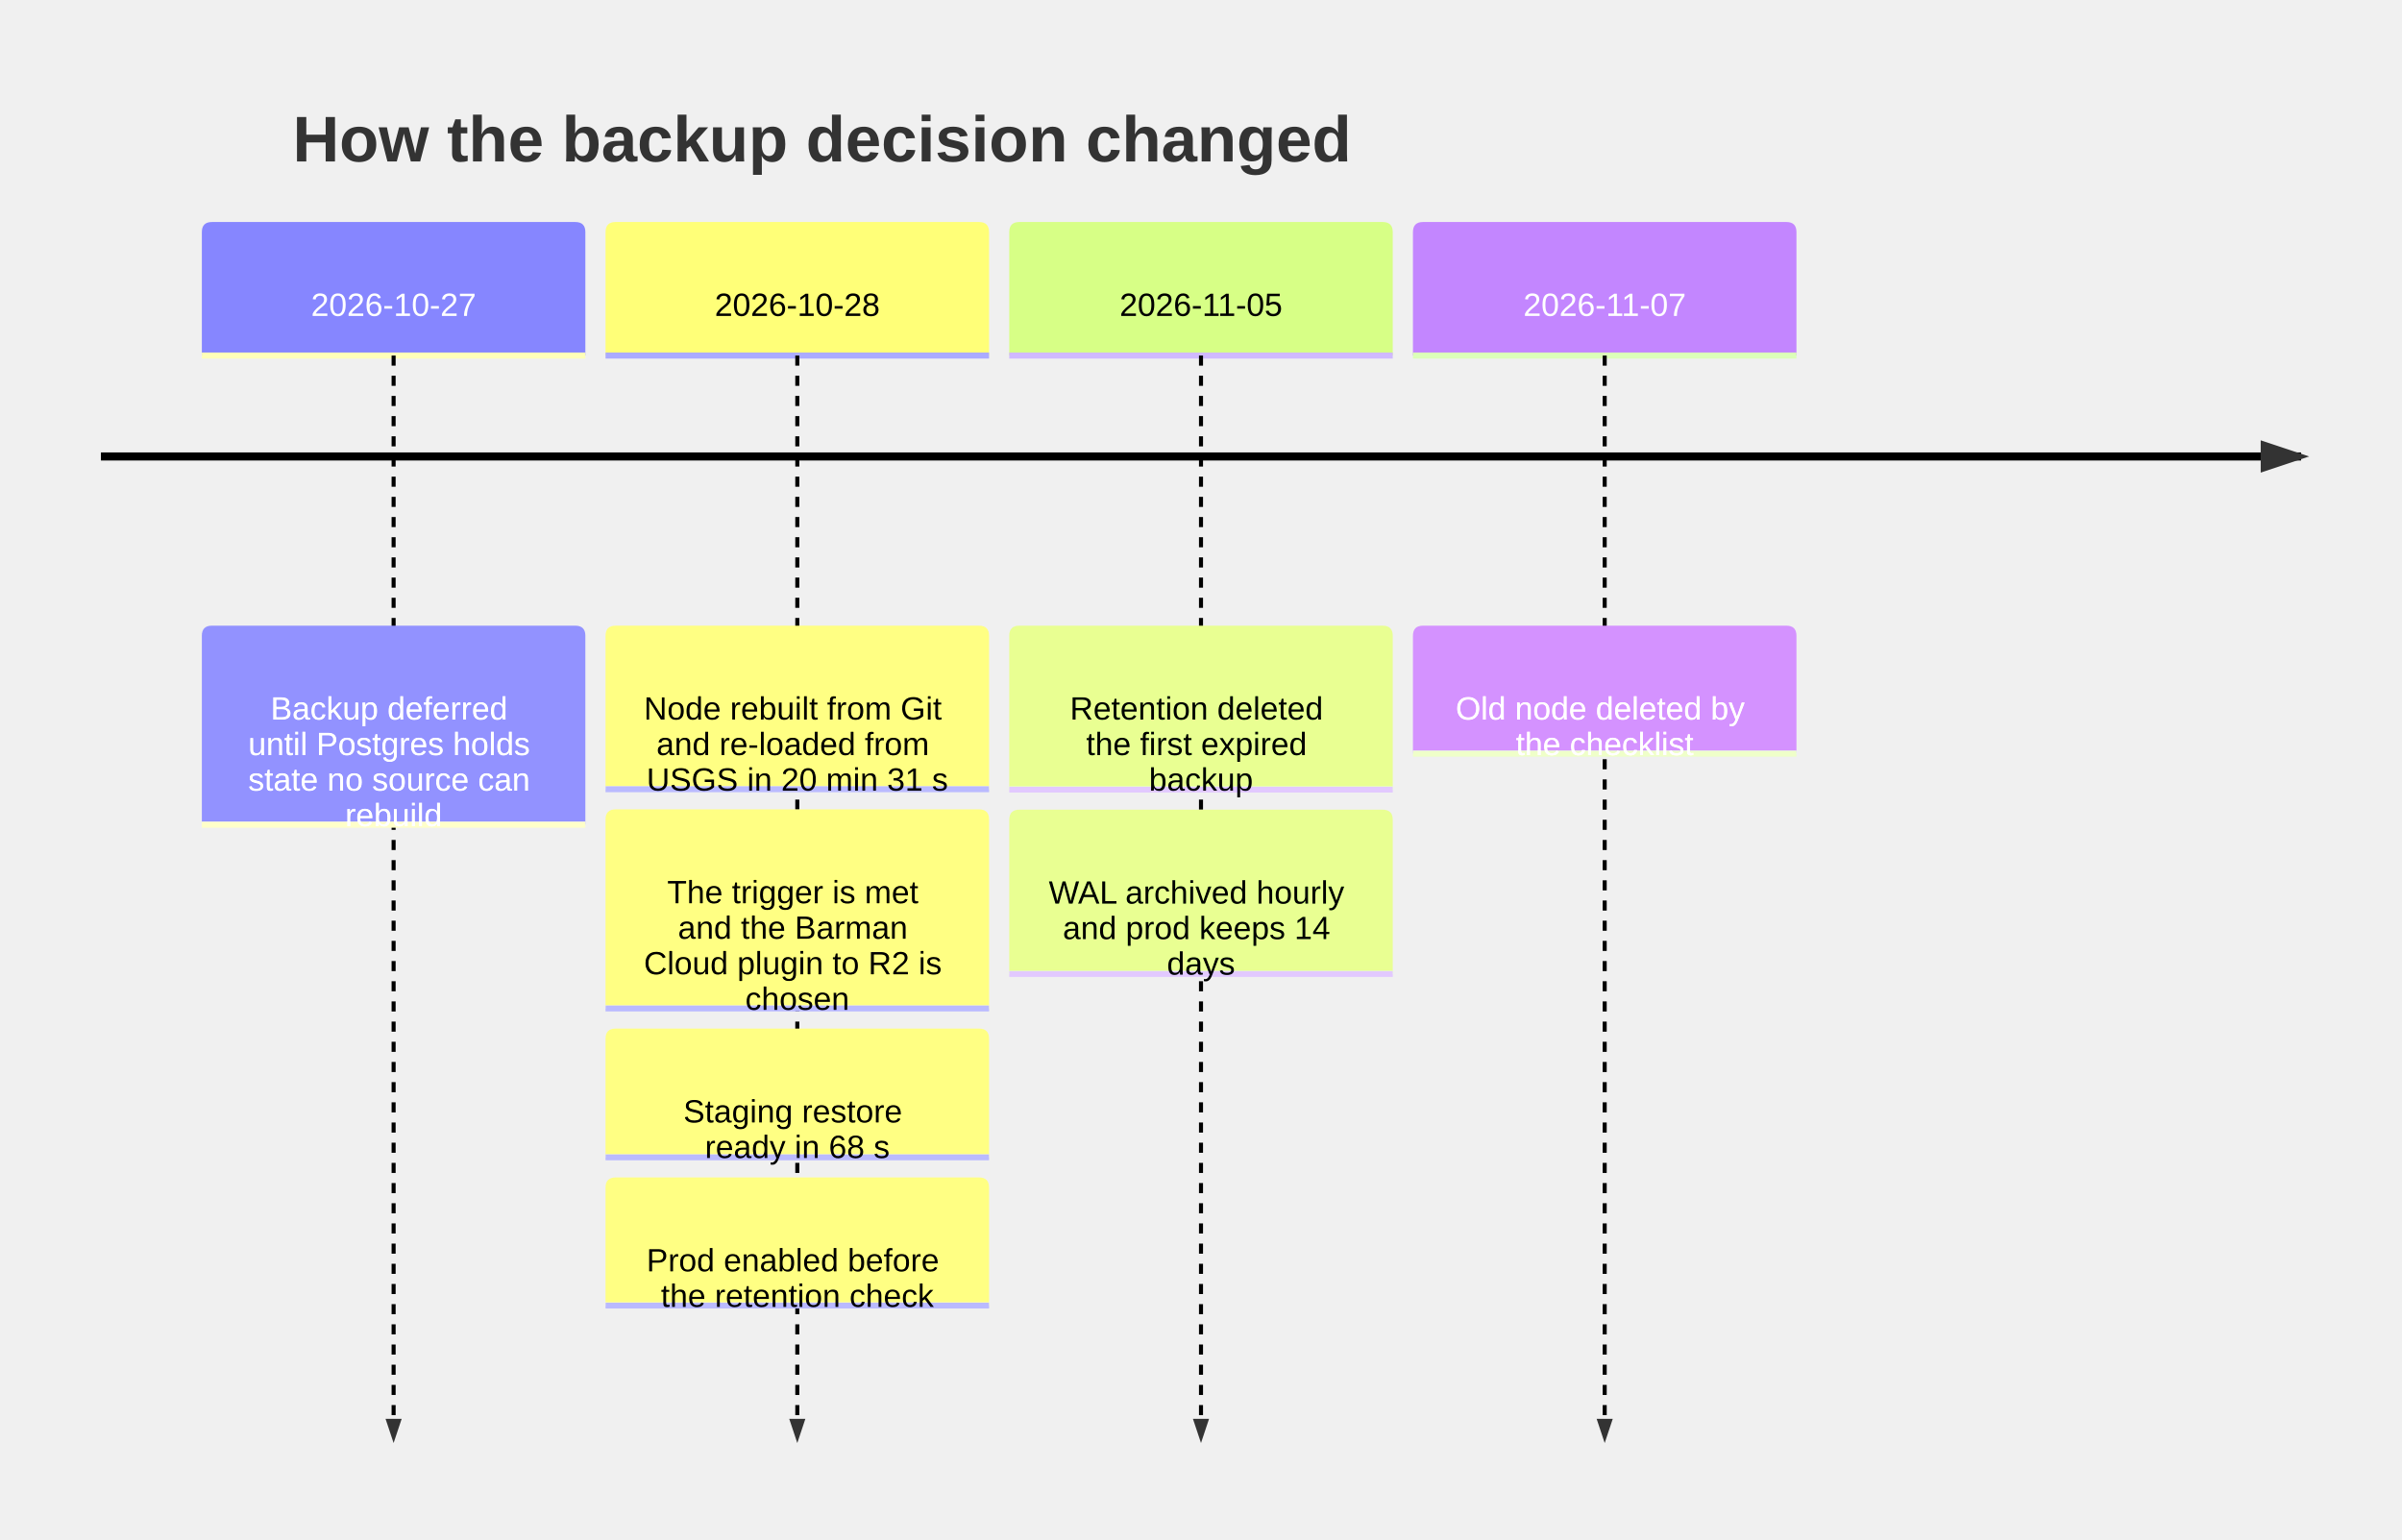
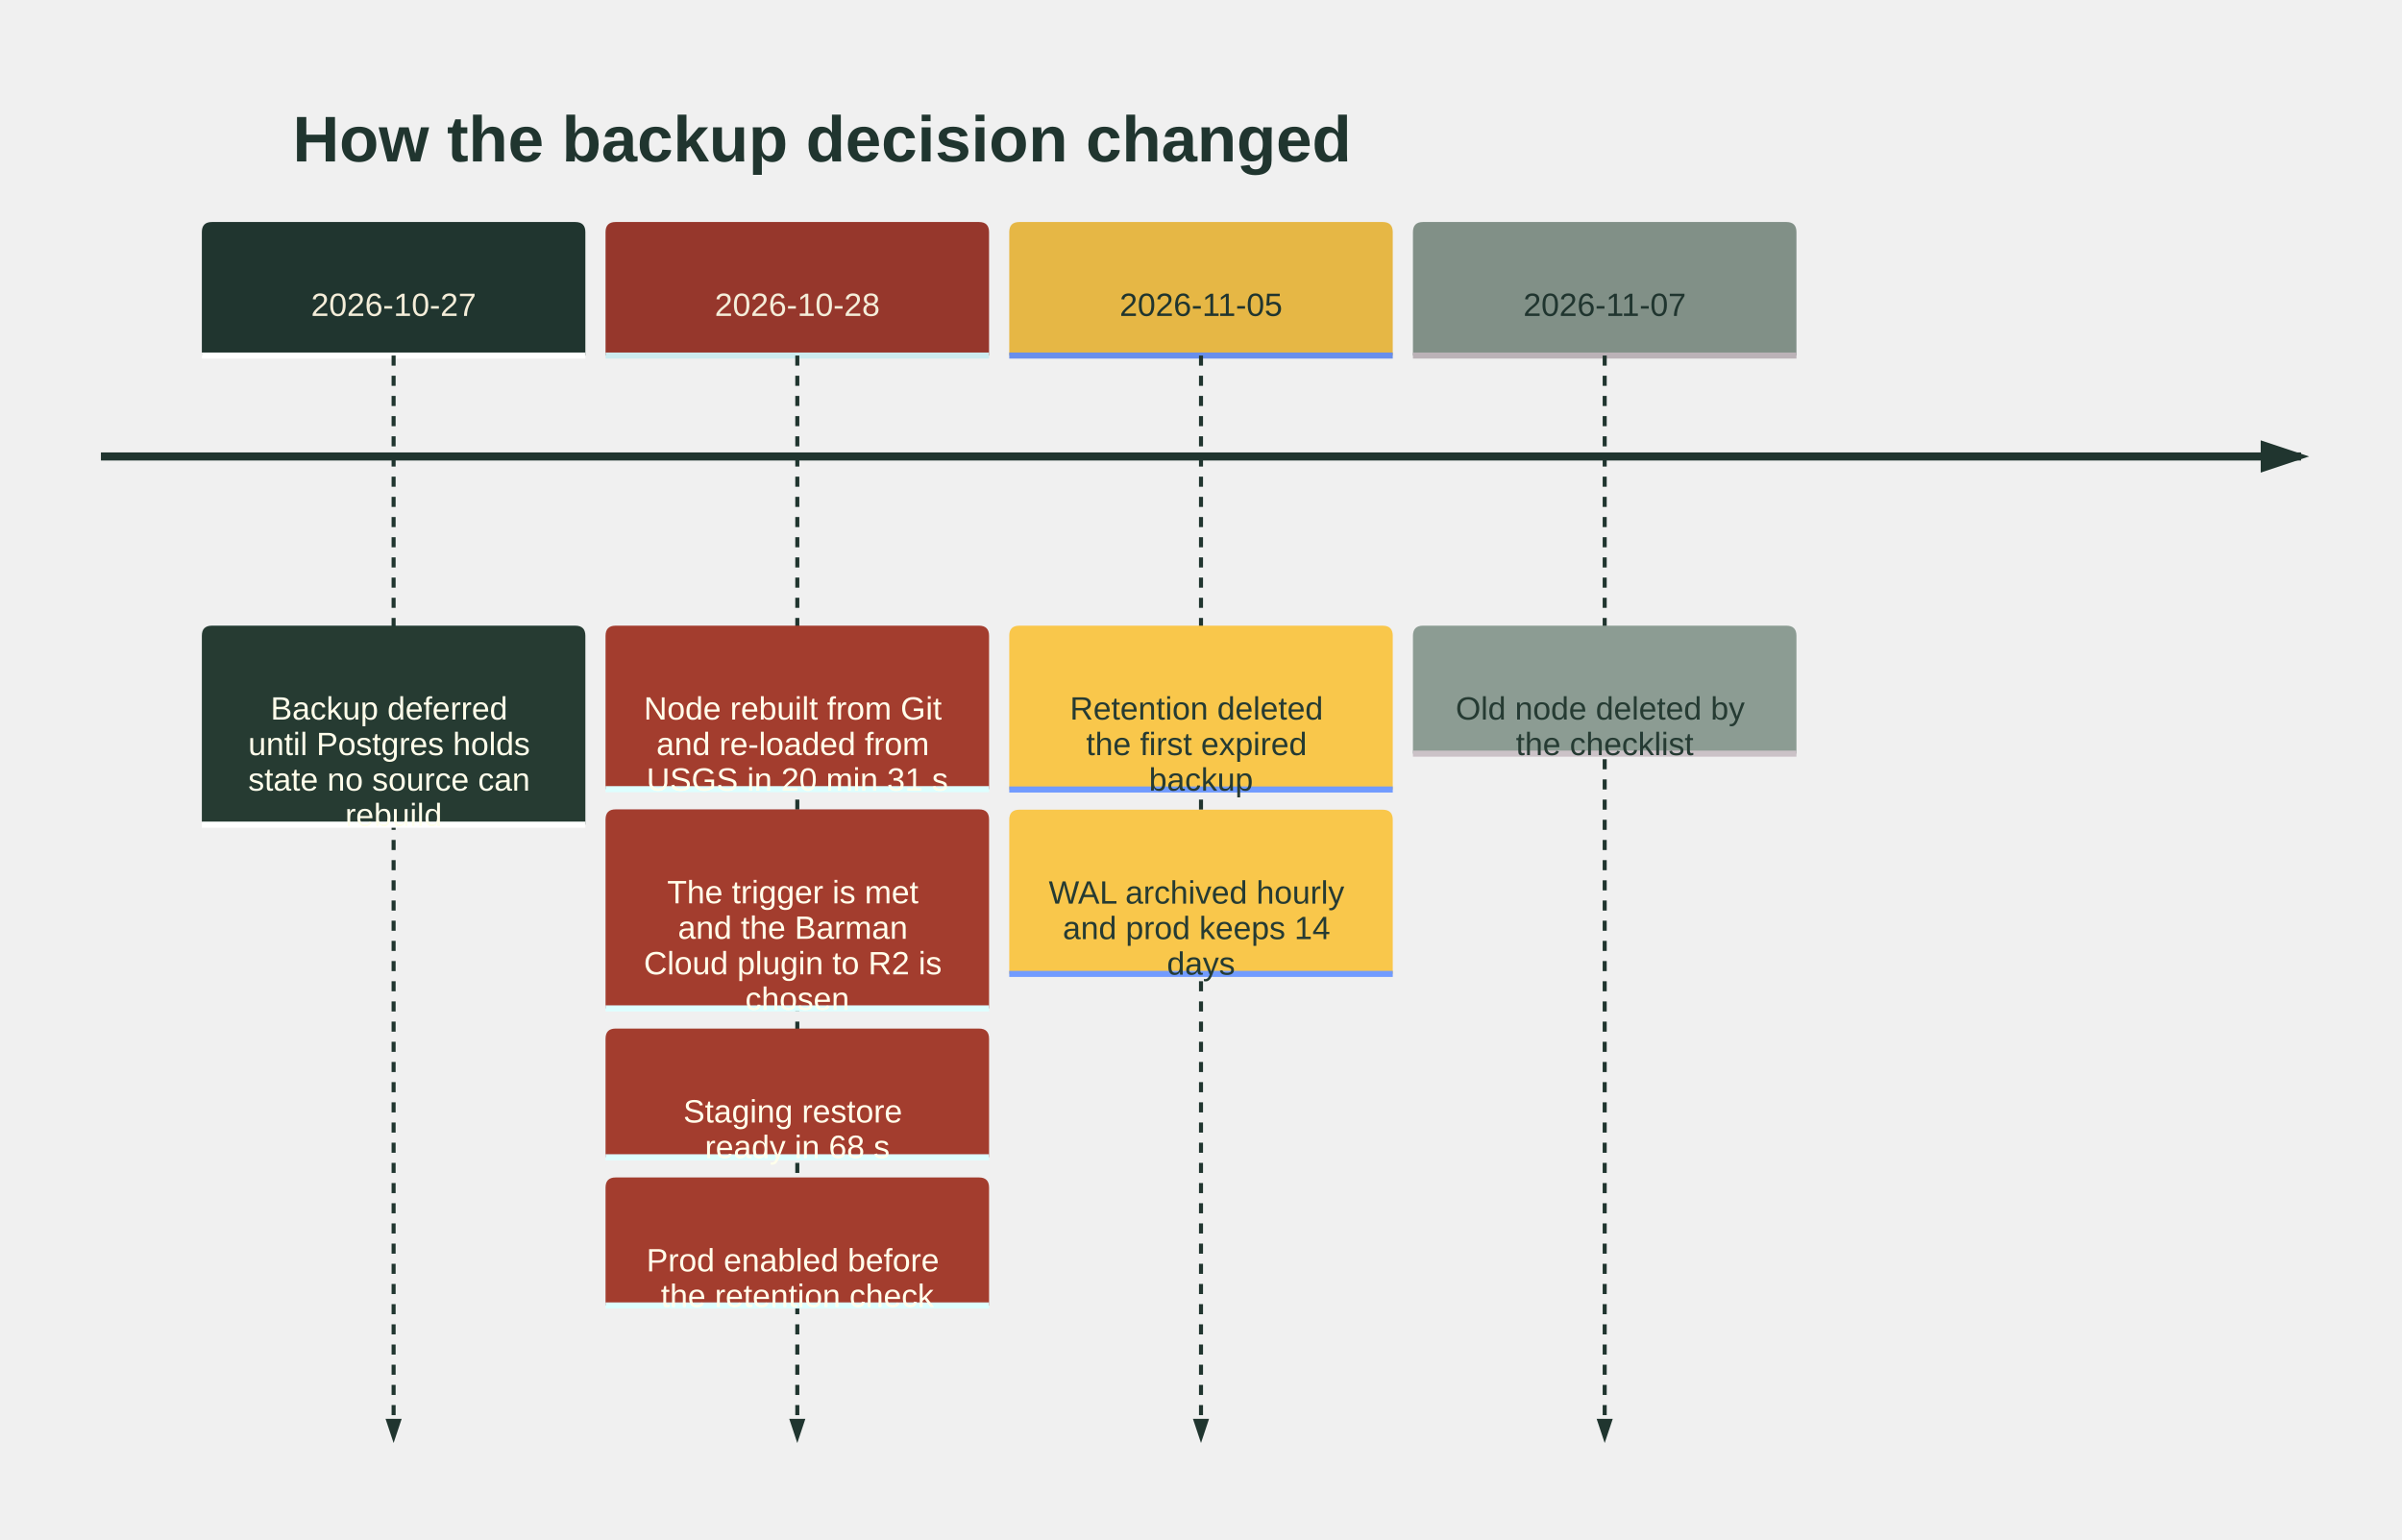
- <svg xmlns="http://www.w3.org/2000/svg" id="lagom-infrastructure-backups" width="100%" style="max-width: 1190px; background-color: white;" viewBox="100 -60 1190 762.981" role="graphics-document document" aria-roledescription="timeline">
-   <style>#lagom-infrastructure-backups{font-family:arial,sans-serif;font-size:16px;fill:#333;}@keyframes edge-animation-frame{from{stroke-dashoffset:0;}}@keyframes dash{to{stroke-dashoffset:0;}}#lagom-infrastructure-backups .edge-animation-slow{stroke-dasharray:9,5!important;stroke-dashoffset:900;animation:dash 50s linear infinite;stroke-linecap:round;}#lagom-infrastructure-backups .edge-animation-fast{stroke-dasharray:9,5!important;stroke-dashoffset:900;animation:dash 20s linear infinite;stroke-linecap:round;}#lagom-infrastructure-backups .error-icon{fill:#552222;}#lagom-infrastructure-backups .error-text{fill:#552222;stroke:#552222;}#lagom-infrastructure-backups .edge-thickness-normal{stroke-width:1px;}#lagom-infrastructure-backups .edge-thickness-thick{stroke-width:3.5px;}#lagom-infrastructure-backups .edge-pattern-solid{stroke-dasharray:0;}#lagom-infrastructure-backups .edge-thickness-invisible{stroke-width:0;fill:none;}#lagom-infrastructure-backups .edge-pattern-dashed{stroke-dasharray:3;}#lagom-infrastructure-backups .edge-pattern-dotted{stroke-dasharray:2;}#lagom-infrastructure-backups .marker{fill:#333333;stroke:#333333;}#lagom-infrastructure-backups .marker.cross{stroke:#333333;}#lagom-infrastructure-backups svg{font-family:arial,sans-serif;font-size:16px;}#lagom-infrastructure-backups p{margin:0;}#lagom-infrastructure-backups .edge{stroke-width:3;}#lagom-infrastructure-backups .section--1 rect,#lagom-infrastructure-backups .section--1 path,#lagom-infrastructure-backups .section--1 circle,#lagom-infrastructure-backups .section--1 path{fill:hsl(240, 100%, 76.275%);}#lagom-infrastructure-backups .section--1 text{fill:#ffffff;}#lagom-infrastructure-backups .node-icon--1{font-size:40px;color:#ffffff;}#lagom-infrastructure-backups .section-edge--1{stroke:hsl(240, 100%, 76.275%);}#lagom-infrastructure-backups .edge-depth--1{stroke-width:17;}#lagom-infrastructure-backups .section--1 line{stroke:hsl(60, 100%, 86.275%);stroke-width:3;}#lagom-infrastructure-backups .lineWrapper line{stroke:#ffffff;}#lagom-infrastructure-backups .disabled,#lagom-infrastructure-backups .disabled circle,#lagom-infrastructure-backups .disabled text{fill:hsl(80, 100%, 96.275%);}#lagom-infrastructure-backups .disabled text{fill:#aaaa33;}#lagom-infrastructure-backups .section-0 rect,#lagom-infrastructure-backups .section-0 path,#lagom-infrastructure-backups .section-0 circle,#lagom-infrastructure-backups .section-0 path{fill:hsl(60, 100%, 73.529%);}#lagom-infrastructure-backups .section-0 text{fill:black;}#lagom-infrastructure-backups .node-icon-0{font-size:40px;color:black;}#lagom-infrastructure-backups .section-edge-0{stroke:hsl(60, 100%, 73.529%);}#lagom-infrastructure-backups .edge-depth-0{stroke-width:14;}#lagom-infrastructure-backups .section-0 line{stroke:hsl(240, 100%, 83.529%);stroke-width:3;}#lagom-infrastructure-backups .lineWrapper line{stroke:black;}#lagom-infrastructure-backups .disabled,#lagom-infrastructure-backups .disabled circle,#lagom-infrastructure-backups .disabled text{fill:hsl(80, 100%, 96.275%);}#lagom-infrastructure-backups .disabled text{fill:#aaaa33;}#lagom-infrastructure-backups .section-1 rect,#lagom-infrastructure-backups .section-1 path,#lagom-infrastructure-backups .section-1 circle,#lagom-infrastructure-backups .section-1 path{fill:hsl(80, 100%, 76.275%);}#lagom-infrastructure-backups .section-1 text{fill:black;}#lagom-infrastructure-backups .node-icon-1{font-size:40px;color:black;}#lagom-infrastructure-backups .section-edge-1{stroke:hsl(80, 100%, 76.275%);}#lagom-infrastructure-backups .edge-depth-1{stroke-width:11;}#lagom-infrastructure-backups .section-1 line{stroke:hsl(260, 100%, 86.275%);stroke-width:3;}#lagom-infrastructure-backups .lineWrapper line{stroke:black;}#lagom-infrastructure-backups .disabled,#lagom-infrastructure-backups .disabled circle,#lagom-infrastructure-backups .disabled text{fill:hsl(80, 100%, 96.275%);}#lagom-infrastructure-backups .disabled text{fill:#aaaa33;}#lagom-infrastructure-backups .section-2 rect,#lagom-infrastructure-backups .section-2 path,#lagom-infrastructure-backups .section-2 circle,#lagom-infrastructure-backups .section-2 path{fill:hsl(270, 100%, 76.275%);}#lagom-infrastructure-backups .section-2 text{fill:#ffffff;}#lagom-infrastructure-backups .node-icon-2{font-size:40px;color:#ffffff;}#lagom-infrastructure-backups .section-edge-2{stroke:hsl(270, 100%, 76.275%);}#lagom-infrastructure-backups .edge-depth-2{stroke-width:8;}#lagom-infrastructure-backups .section-2 line{stroke:hsl(90, 100%, 86.275%);stroke-width:3;}#lagom-infrastructure-backups .lineWrapper line{stroke:#ffffff;}#lagom-infrastructure-backups .disabled,#lagom-infrastructure-backups .disabled circle,#lagom-infrastructure-backups .disabled text{fill:hsl(80, 100%, 96.275%);}#lagom-infrastructure-backups .disabled text{fill:#aaaa33;}#lagom-infrastructure-backups .section-3 rect,#lagom-infrastructure-backups .section-3 path,#lagom-infrastructure-backups .section-3 circle,#lagom-infrastructure-backups .section-3 path{fill:hsl(300, 100%, 76.275%);}#lagom-infrastructure-backups .section-3 text{fill:black;}#lagom-infrastructure-backups .node-icon-3{font-size:40px;color:black;}#lagom-infrastructure-backups .section-edge-3{stroke:hsl(300, 100%, 76.275%);}#lagom-infrastructure-backups .edge-depth-3{stroke-width:5;}#lagom-infrastructure-backups .section-3 line{stroke:hsl(120, 100%, 86.275%);stroke-width:3;}#lagom-infrastructure-backups .lineWrapper line{stroke:black;}#lagom-infrastructure-backups .disabled,#lagom-infrastructure-backups .disabled circle,#lagom-infrastructure-backups .disabled text{fill:hsl(80, 100%, 96.275%);}#lagom-infrastructure-backups .disabled text{fill:#aaaa33;}#lagom-infrastructure-backups .section-4 rect,#lagom-infrastructure-backups .section-4 path,#lagom-infrastructure-backups .section-4 circle,#lagom-infrastructure-backups .section-4 path{fill:hsl(330, 100%, 76.275%);}#lagom-infrastructure-backups .section-4 text{fill:black;}#lagom-infrastructure-backups .node-icon-4{font-size:40px;color:black;}#lagom-infrastructure-backups .section-edge-4{stroke:hsl(330, 100%, 76.275%);}#lagom-infrastructure-backups .edge-depth-4{stroke-width:2;}#lagom-infrastructure-backups .section-4 line{stroke:hsl(150, 100%, 86.275%);stroke-width:3;}#lagom-infrastructure-backups .lineWrapper line{stroke:black;}#lagom-infrastructure-backups .disabled,#lagom-infrastructure-backups .disabled circle,#lagom-infrastructure-backups .disabled text{fill:hsl(80, 100%, 96.275%);}#lagom-infrastructure-backups .disabled text{fill:#aaaa33;}#lagom-infrastructure-backups .section-5 rect,#lagom-infrastructure-backups .section-5 path,#lagom-infrastructure-backups .section-5 circle,#lagom-infrastructure-backups .section-5 path{fill:hsl(0, 100%, 76.275%);}#lagom-infrastructure-backups .section-5 text{fill:black;}#lagom-infrastructure-backups .node-icon-5{font-size:40px;color:black;}#lagom-infrastructure-backups .section-edge-5{stroke:hsl(0, 100%, 76.275%);}#lagom-infrastructure-backups .edge-depth-5{stroke-width:-1;}#lagom-infrastructure-backups .section-5 line{stroke:hsl(180, 100%, 86.275%);stroke-width:3;}#lagom-infrastructure-backups .lineWrapper line{stroke:black;}#lagom-infrastructure-backups .disabled,#lagom-infrastructure-backups .disabled circle,#lagom-infrastructure-backups .disabled text{fill:hsl(80, 100%, 96.275%);}#lagom-infrastructure-backups .disabled text{fill:#aaaa33;}#lagom-infrastructure-backups .section-6 rect,#lagom-infrastructure-backups .section-6 path,#lagom-infrastructure-backups .section-6 circle,#lagom-infrastructure-backups .section-6 path{fill:hsl(30, 100%, 76.275%);}#lagom-infrastructure-backups .section-6 text{fill:black;}#lagom-infrastructure-backups .node-icon-6{font-size:40px;color:black;}#lagom-infrastructure-backups .section-edge-6{stroke:hsl(30, 100%, 76.275%);}#lagom-infrastructure-backups .edge-depth-6{stroke-width:-4;}#lagom-infrastructure-backups .section-6 line{stroke:hsl(210, 100%, 86.275%);stroke-width:3;}#lagom-infrastructure-backups .lineWrapper line{stroke:black;}#lagom-infrastructure-backups .disabled,#lagom-infrastructure-backups .disabled circle,#lagom-infrastructure-backups .disabled text{fill:hsl(80, 100%, 96.275%);}#lagom-infrastructure-backups .disabled text{fill:#aaaa33;}#lagom-infrastructure-backups .section-7 rect,#lagom-infrastructure-backups .section-7 path,#lagom-infrastructure-backups .section-7 circle,#lagom-infrastructure-backups .section-7 path{fill:hsl(90, 100%, 76.275%);}#lagom-infrastructure-backups .section-7 text{fill:black;}#lagom-infrastructure-backups .node-icon-7{font-size:40px;color:black;}#lagom-infrastructure-backups .section-edge-7{stroke:hsl(90, 100%, 76.275%);}#lagom-infrastructure-backups .edge-depth-7{stroke-width:-7;}#lagom-infrastructure-backups .section-7 line{stroke:hsl(270, 100%, 86.275%);stroke-width:3;}#lagom-infrastructure-backups .lineWrapper line{stroke:black;}#lagom-infrastructure-backups .disabled,#lagom-infrastructure-backups .disabled circle,#lagom-infrastructure-backups .disabled text{fill:hsl(80, 100%, 96.275%);}#lagom-infrastructure-backups .disabled text{fill:#aaaa33;}#lagom-infrastructure-backups .section-8 rect,#lagom-infrastructure-backups .section-8 path,#lagom-infrastructure-backups .section-8 circle,#lagom-infrastructure-backups .section-8 path{fill:hsl(150, 100%, 76.275%);}#lagom-infrastructure-backups .section-8 text{fill:black;}#lagom-infrastructure-backups .node-icon-8{font-size:40px;color:black;}#lagom-infrastructure-backups .section-edge-8{stroke:hsl(150, 100%, 76.275%);}#lagom-infrastructure-backups .edge-depth-8{stroke-width:-10;}#lagom-infrastructure-backups .section-8 line{stroke:hsl(330, 100%, 86.275%);stroke-width:3;}#lagom-infrastructure-backups .lineWrapper line{stroke:black;}#lagom-infrastructure-backups .disabled,#lagom-infrastructure-backups .disabled circle,#lagom-infrastructure-backups .disabled text{fill:hsl(80, 100%, 96.275%);}#lagom-infrastructure-backups .disabled text{fill:#aaaa33;}#lagom-infrastructure-backups .section-9 rect,#lagom-infrastructure-backups .section-9 path,#lagom-infrastructure-backups .section-9 circle,#lagom-infrastructure-backups .section-9 path{fill:hsl(180, 100%, 76.275%);}#lagom-infrastructure-backups .section-9 text{fill:black;}#lagom-infrastructure-backups .node-icon-9{font-size:40px;color:black;}#lagom-infrastructure-backups .section-edge-9{stroke:hsl(180, 100%, 76.275%);}#lagom-infrastructure-backups .edge-depth-9{stroke-width:-13;}#lagom-infrastructure-backups .section-9 line{stroke:hsl(0, 100%, 86.275%);stroke-width:3;}#lagom-infrastructure-backups .lineWrapper line{stroke:black;}#lagom-infrastructure-backups .disabled,#lagom-infrastructure-backups .disabled circle,#lagom-infrastructure-backups .disabled text{fill:hsl(80, 100%, 96.275%);}#lagom-infrastructure-backups .disabled text{fill:#aaaa33;}#lagom-infrastructure-backups .section-10 rect,#lagom-infrastructure-backups .section-10 path,#lagom-infrastructure-backups .section-10 circle,#lagom-infrastructure-backups .section-10 path{fill:hsl(210, 100%, 76.275%);}#lagom-infrastructure-backups .section-10 text{fill:black;}#lagom-infrastructure-backups .node-icon-10{font-size:40px;color:black;}#lagom-infrastructure-backups .section-edge-10{stroke:hsl(210, 100%, 76.275%);}#lagom-infrastructure-backups .edge-depth-10{stroke-width:-16;}#lagom-infrastructure-backups .section-10 line{stroke:hsl(30, 100%, 86.275%);stroke-width:3;}#lagom-infrastructure-backups .lineWrapper line{stroke:black;}#lagom-infrastructure-backups .disabled,#lagom-infrastructure-backups .disabled circle,#lagom-infrastructure-backups .disabled text{fill:hsl(80, 100%, 96.275%);}#lagom-infrastructure-backups .disabled text{fill:#aaaa33;}#lagom-infrastructure-backups .section-root rect,#lagom-infrastructure-backups .section-root path,#lagom-infrastructure-backups .section-root circle{fill:hsl(240, 100%, 46.275%);}#lagom-infrastructure-backups .section-root text{fill:#ffffff;}#lagom-infrastructure-backups .icon-container{height:100%;display:flex;justify-content:center;align-items:center;}#lagom-infrastructure-backups .edge{fill:none;}#lagom-infrastructure-backups .eventWrapper{filter:brightness(120%);}#lagom-infrastructure-backups .node .neo-node{stroke:#9370DB;}#lagom-infrastructure-backups [data-look="neo"].node rect,#lagom-infrastructure-backups [data-look="neo"].cluster rect,#lagom-infrastructure-backups [data-look="neo"].node polygon{stroke:#9370DB;filter:drop-shadow(1px 2px 2px rgba(185, 185, 185, 1));}#lagom-infrastructure-backups [data-look="neo"].swimlane.cluster rect{filter:none;}#lagom-infrastructure-backups [data-look="neo"].node path{stroke:#9370DB;stroke-width:1px;}#lagom-infrastructure-backups [data-look="neo"].node .outer-path{filter:drop-shadow(1px 2px 2px rgba(185, 185, 185, 1));}#lagom-infrastructure-backups [data-look="neo"].node .neo-line path{stroke:#9370DB;filter:none;}#lagom-infrastructure-backups [data-look="neo"].node circle{stroke:#9370DB;filter:drop-shadow(1px 2px 2px rgba(185, 185, 185, 1));}#lagom-infrastructure-backups [data-look="neo"].node circle .state-start{fill:#000000;}#lagom-infrastructure-backups [data-look="neo"].icon-shape .icon{fill:#9370DB;filter:drop-shadow(1px 2px 2px rgba(185, 185, 185, 1));}#lagom-infrastructure-backups [data-look="neo"].icon-shape .icon-neo path{stroke:#9370DB;filter:drop-shadow(1px 2px 2px rgba(185, 185, 185, 1));}#lagom-infrastructure-backups :root{--mermaid-font-family:arial,sans-serif;}@media (prefers-reduced-motion: reduce){*,*::before,*::after{animation:none!important}}</style>
+ <svg xmlns="http://www.w3.org/2000/svg" id="lagom-infrastructure-backups" width="100%" style="max-width: 1190px; background-color: transparent;" viewBox="100 -60 1190 762.981" role="graphics-document document" aria-roledescription="timeline">
+   <style>#lagom-infrastructure-backups{font-family:arial,sans-serif;font-size:16px;fill:#20352f;}@keyframes edge-animation-frame{from{stroke-dashoffset:0;}}@keyframes dash{to{stroke-dashoffset:0;}}#lagom-infrastructure-backups .edge-animation-slow{stroke-dasharray:9,5!important;stroke-dashoffset:900;animation:dash 50s linear infinite;stroke-linecap:round;}#lagom-infrastructure-backups .edge-animation-fast{stroke-dasharray:9,5!important;stroke-dashoffset:900;animation:dash 20s linear infinite;stroke-linecap:round;}#lagom-infrastructure-backups .error-icon{fill:#f2ead6;}#lagom-infrastructure-backups .error-text{fill:#0d1529;stroke:#0d1529;}#lagom-infrastructure-backups .edge-thickness-normal{stroke-width:1px;}#lagom-infrastructure-backups .edge-thickness-thick{stroke-width:3.5px;}#lagom-infrastructure-backups .edge-pattern-solid{stroke-dasharray:0;}#lagom-infrastructure-backups .edge-thickness-invisible{stroke-width:0;fill:none;}#lagom-infrastructure-backups .edge-pattern-dashed{stroke-dasharray:3;}#lagom-infrastructure-backups .edge-pattern-dotted{stroke-dasharray:2;}#lagom-infrastructure-backups .marker{fill:#96372c;stroke:#96372c;}#lagom-infrastructure-backups .marker.cross{stroke:#96372c;}#lagom-infrastructure-backups svg{font-family:arial,sans-serif;font-size:16px;}#lagom-infrastructure-backups p{margin:0;}#lagom-infrastructure-backups .edge{stroke-width:3;}#lagom-infrastructure-backups .section--1 rect,#lagom-infrastructure-backups .section--1 path,#lagom-infrastructure-backups .section--1 circle,#lagom-infrastructure-backups .section--1 path{fill:#20352f;}#lagom-infrastructure-backups .section--1 text{fill:#f4edd9;}#lagom-infrastructure-backups .node-icon--1{font-size:40px;color:#f4edd9;}#lagom-infrastructure-backups .section-edge--1{stroke:#20352f;}#lagom-infrastructure-backups .edge-depth--1{stroke-width:17;}#lagom-infrastructure-backups .section--1 line{stroke:#ffffff;stroke-width:3;}#lagom-infrastructure-backups .lineWrapper line{stroke:#f4edd9;}#lagom-infrastructure-backups .disabled,#lagom-infrastructure-backups .disabled circle,#lagom-infrastructure-backups .disabled text{fill:#f2ead6;}#lagom-infrastructure-backups .disabled text{fill:#819087;}#lagom-infrastructure-backups .section-0 rect,#lagom-infrastructure-backups .section-0 path,#lagom-infrastructure-backups .section-0 circle,#lagom-infrastructure-backups .section-0 path{fill:#96372c;}#lagom-infrastructure-backups .section-0 text{fill:#f4edd9;}#lagom-infrastructure-backups .node-icon-0{font-size:40px;color:#f4edd9;}#lagom-infrastructure-backups .section-edge-0{stroke:#96372c;}#lagom-infrastructure-backups .edge-depth-0{stroke-width:14;}#lagom-infrastructure-backups .section-0 line{stroke:rgb(203.582, 236.147, 239.918);stroke-width:3;}#lagom-infrastructure-backups .lineWrapper line{stroke:#f4edd9;}#lagom-infrastructure-backups .disabled,#lagom-infrastructure-backups .disabled circle,#lagom-infrastructure-backups .disabled text{fill:#f2ead6;}#lagom-infrastructure-backups .disabled text{fill:#819087;}#lagom-infrastructure-backups .section-1 rect,#lagom-infrastructure-backups .section-1 path,#lagom-infrastructure-backups .section-1 circle,#lagom-infrastructure-backups .section-1 path{fill:#e6b745;}#lagom-infrastructure-backups .section-1 text{fill:#20352f;}#lagom-infrastructure-backups .node-icon-1{font-size:40px;color:#20352f;}#lagom-infrastructure-backups .section-edge-1{stroke:#e6b745;}#lagom-infrastructure-backups .edge-depth-1{stroke-width:11;}#lagom-infrastructure-backups .section-1 line{stroke:rgb(103.82, 142.021, 234.68);stroke-width:3;}#lagom-infrastructure-backups .lineWrapper line{stroke:#20352f;}#lagom-infrastructure-backups .disabled,#lagom-infrastructure-backups .disabled circle,#lagom-infrastructure-backups .disabled text{fill:#f2ead6;}#lagom-infrastructure-backups .disabled text{fill:#819087;}#lagom-infrastructure-backups .section-2 rect,#lagom-infrastructure-backups .section-2 path,#lagom-infrastructure-backups .section-2 circle,#lagom-infrastructure-backups .section-2 path{fill:#819087;}#lagom-infrastructure-backups .section-2 text{fill:#20352f;}#lagom-infrastructure-backups .node-icon-2{font-size:40px;color:#20352f;}#lagom-infrastructure-backups .section-edge-2{stroke:#819087;}#lagom-infrastructure-backups .edge-depth-2{stroke-width:8;}#lagom-infrastructure-backups .section-2 line{stroke:rgb(186.854, 177.646, 183.171);stroke-width:3;}#lagom-infrastructure-backups .lineWrapper line{stroke:#20352f;}#lagom-infrastructure-backups .disabled,#lagom-infrastructure-backups .disabled circle,#lagom-infrastructure-backups .disabled text{fill:#f2ead6;}#lagom-infrastructure-backups .disabled text{fill:#819087;}#lagom-infrastructure-backups .section-3 rect,#lagom-infrastructure-backups .section-3 path,#lagom-infrastructure-backups .section-3 circle,#lagom-infrastructure-backups .section-3 path{fill:hsl(104.444, 55.102%, 65.392%);}#lagom-infrastructure-backups .section-3 text{fill:#20352f;}#lagom-infrastructure-backups .node-icon-3{font-size:40px;color:#20352f;}#lagom-infrastructure-backups .section-edge-3{stroke:hsl(104.444, 55.102%, 65.392%);}#lagom-infrastructure-backups .edge-depth-3{stroke-width:5;}#lagom-infrastructure-backups .section-3 line{stroke:rgb(111.663, 39.622, 136.878);stroke-width:3;}#lagom-infrastructure-backups .lineWrapper line{stroke:#20352f;}#lagom-infrastructure-backups .disabled,#lagom-infrastructure-backups .disabled circle,#lagom-infrastructure-backups .disabled text{fill:#f2ead6;}#lagom-infrastructure-backups .disabled text{fill:#819087;}#lagom-infrastructure-backups .section-4 rect,#lagom-infrastructure-backups .section-4 path,#lagom-infrastructure-backups .section-4 circle,#lagom-infrastructure-backups .section-4 path{fill:hsl(134.444, 55.102%, 65.392%);}#lagom-infrastructure-backups .section-4 text{fill:#20352f;}#lagom-infrastructure-backups .node-icon-4{font-size:40px;color:#20352f;}#lagom-infrastructure-backups .section-edge-4{stroke:hsl(134.444, 55.102%, 65.392%);}#lagom-infrastructure-backups .edge-depth-4{stroke-width:2;}#lagom-infrastructure-backups .section-4 line{stroke:rgb(136.878, 39.622, 113.464);stroke-width:3;}#lagom-infrastructure-backups .lineWrapper line{stroke:#20352f;}#lagom-infrastructure-backups .disabled,#lagom-infrastructure-backups .disabled circle,#lagom-infrastructure-backups .disabled text{fill:#f2ead6;}#lagom-infrastructure-backups .disabled text{fill:#819087;}#lagom-infrastructure-backups .section-5 rect,#lagom-infrastructure-backups .section-5 path,#lagom-infrastructure-backups .section-5 circle,#lagom-infrastructure-backups .section-5 path{fill:hsl(164.444, 55.102%, 65.392%);}#lagom-infrastructure-backups .section-5 text{fill:#20352f;}#lagom-infrastructure-backups .node-icon-5{font-size:40px;color:#20352f;}#lagom-infrastructure-backups .section-edge-5{stroke:hsl(164.444, 55.102%, 65.392%);}#lagom-infrastructure-backups .edge-depth-5{stroke-width:-1;}#lagom-infrastructure-backups .section-5 line{stroke:rgb(136.878, 39.622, 64.837);stroke-width:3;}#lagom-infrastructure-backups .lineWrapper line{stroke:#20352f;}#lagom-infrastructure-backups .disabled,#lagom-infrastructure-backups .disabled circle,#lagom-infrastructure-backups .disabled text{fill:#f2ead6;}#lagom-infrastructure-backups .disabled text{fill:#819087;}#lagom-infrastructure-backups .section-6 rect,#lagom-infrastructure-backups .section-6 path,#lagom-infrastructure-backups .section-6 circle,#lagom-infrastructure-backups .section-6 path{fill:hsl(194.444, 55.102%, 65.392%);}#lagom-infrastructure-backups .section-6 text{fill:#20352f;}#lagom-infrastructure-backups .node-icon-6{font-size:40px;color:#20352f;}#lagom-infrastructure-backups .section-edge-6{stroke:hsl(194.444, 55.102%, 65.392%);}#lagom-infrastructure-backups .edge-depth-6{stroke-width:-4;}#lagom-infrastructure-backups .section-6 line{stroke:rgb(136.878, 63.036, 39.622);stroke-width:3;}#lagom-infrastructure-backups .lineWrapper line{stroke:#20352f;}#lagom-infrastructure-backups .disabled,#lagom-infrastructure-backups .disabled circle,#lagom-infrastructure-backups .disabled text{fill:#f2ead6;}#lagom-infrastructure-backups .disabled text{fill:#819087;}#lagom-infrastructure-backups .section-7 rect,#lagom-infrastructure-backups .section-7 path,#lagom-infrastructure-backups .section-7 circle,#lagom-infrastructure-backups .section-7 path{fill:hsl(254.444, 55.102%, 75%);}#lagom-infrastructure-backups .section-7 text{fill:#20352f;}#lagom-infrastructure-backups .node-icon-7{font-size:40px;color:#20352f;}#lagom-infrastructure-backups .section-edge-7{stroke:hsl(254.444, 55.102%, 75%);}#lagom-infrastructure-backups .edge-depth-7{stroke-width:-7;}#lagom-infrastructure-backups .section-7 line{stroke:rgb(81.964, 98.878, 28.622);stroke-width:3;}#lagom-infrastructure-backups .lineWrapper line{stroke:#20352f;}#lagom-infrastructure-backups .disabled,#lagom-infrastructure-backups .disabled circle,#lagom-infrastructure-backups .disabled text{fill:#f2ead6;}#lagom-infrastructure-backups .disabled text{fill:#819087;}#lagom-infrastructure-backups .section-8 rect,#lagom-infrastructure-backups .section-8 path,#lagom-infrastructure-backups .section-8 circle,#lagom-infrastructure-backups .section-8 path{fill:hsl(314.444, 55.102%, 65.392%);}#lagom-infrastructure-backups .section-8 text{fill:#20352f;}#lagom-infrastructure-backups .node-icon-8{font-size:40px;color:#20352f;}#lagom-infrastructure-backups .section-edge-8{stroke:hsl(314.444, 55.102%, 65.392%);}#lagom-infrastructure-backups .edge-depth-8{stroke-width:-10;}#lagom-infrastructure-backups .section-8 line{stroke:rgb(39.622, 136.878, 63.036);stroke-width:3;}#lagom-infrastructure-backups .lineWrapper line{stroke:#20352f;}#lagom-infrastructure-backups .disabled,#lagom-infrastructure-backups .disabled circle,#lagom-infrastructure-backups .disabled text{fill:#f2ead6;}#lagom-infrastructure-backups .disabled text{fill:#819087;}#lagom-infrastructure-backups .section-9 rect,#lagom-infrastructure-backups .section-9 path,#lagom-infrastructure-backups .section-9 circle,#lagom-infrastructure-backups .section-9 path{fill:hsl(344.444, 55.102%, 65.392%);}#lagom-infrastructure-backups .section-9 text{fill:#20352f;}#lagom-infrastructure-backups .node-icon-9{font-size:40px;color:#20352f;}#lagom-infrastructure-backups .section-edge-9{stroke:hsl(344.444, 55.102%, 65.392%);}#lagom-infrastructure-backups .edge-depth-9{stroke-width:-13;}#lagom-infrastructure-backups .section-9 line{stroke:rgb(39.622, 136.878, 111.663);stroke-width:3;}#lagom-infrastructure-backups .lineWrapper line{stroke:#20352f;}#lagom-infrastructure-backups .disabled,#lagom-infrastructure-backups .disabled circle,#lagom-infrastructure-backups .disabled text{fill:#f2ead6;}#lagom-infrastructure-backups .disabled text{fill:#819087;}#lagom-infrastructure-backups .section-10 rect,#lagom-infrastructure-backups .section-10 path,#lagom-infrastructure-backups .section-10 circle,#lagom-infrastructure-backups .section-10 path{fill:hsl(14.444, 55.102%, 65.392%);}#lagom-infrastructure-backups .section-10 text{fill:#20352f;}#lagom-infrastructure-backups .node-icon-10{font-size:40px;color:#20352f;}#lagom-infrastructure-backups .section-edge-10{stroke:hsl(14.444, 55.102%, 65.392%);}#lagom-infrastructure-backups .edge-depth-10{stroke-width:-16;}#lagom-infrastructure-backups .section-10 line{stroke:rgb(39.622, 113.464, 136.878);stroke-width:3;}#lagom-infrastructure-backups .lineWrapper line{stroke:#20352f;}#lagom-infrastructure-backups .disabled,#lagom-infrastructure-backups .disabled circle,#lagom-infrastructure-backups .disabled text{fill:#f2ead6;}#lagom-infrastructure-backups .disabled text{fill:#819087;}#lagom-infrastructure-backups .section-root rect,#lagom-infrastructure-backups .section-root path,#lagom-infrastructure-backups .section-root circle{fill:hsl(44.444, 55.102%, 65.392%);}#lagom-infrastructure-backups .section-root text{fill:#20352f;}#lagom-infrastructure-backups .icon-container{height:100%;display:flex;justify-content:center;align-items:center;}#lagom-infrastructure-backups .edge{fill:none;}#lagom-infrastructure-backups .eventWrapper{filter:brightness(120%);}#lagom-infrastructure-backups .node .neo-node{stroke:#20352f;}#lagom-infrastructure-backups [data-look="neo"].node rect,#lagom-infrastructure-backups [data-look="neo"].cluster rect,#lagom-infrastructure-backups [data-look="neo"].node polygon{stroke:#20352f;filter:drop-shadow( 1px 2px 2px rgba(185,185,185,1));}#lagom-infrastructure-backups [data-look="neo"].swimlane.cluster rect{filter:none;}#lagom-infrastructure-backups [data-look="neo"].node path{stroke:#20352f;stroke-width:1px;}#lagom-infrastructure-backups [data-look="neo"].node .outer-path{filter:drop-shadow( 1px 2px 2px rgba(185,185,185,1));}#lagom-infrastructure-backups [data-look="neo"].node .neo-line path{stroke:#20352f;filter:none;}#lagom-infrastructure-backups [data-look="neo"].node circle{stroke:#20352f;filter:drop-shadow( 1px 2px 2px rgba(185,185,185,1));}#lagom-infrastructure-backups [data-look="neo"].node circle .state-start{fill:#000000;}#lagom-infrastructure-backups [data-look="neo"].icon-shape .icon{fill:#20352f;filter:drop-shadow( 1px 2px 2px rgba(185,185,185,1));}#lagom-infrastructure-backups [data-look="neo"].icon-shape .icon-neo path{stroke:#20352f;filter:drop-shadow( 1px 2px 2px rgba(185,185,185,1));}#lagom-infrastructure-backups :root{--mermaid-font-family:arial,sans-serif;}@media (prefers-reduced-motion: reduce){*,*::before,*::after{animation:none!important}}</style>
  <g />
  <g />
  <defs>
    <marker id="lagom-infrastructure-backups-arrowhead" refX="5" refY="2" markerWidth="6" markerHeight="4" orient="auto">
      <path d="M 0,0 V 4 L6,2 Z" />
    </marker>
  </defs>
  <g class="taskWrapper" transform="translate(200, 50)">
    <g class="timeline-node section--1">
      <g>
        <path id="lagom-infrastructure-backups-node-0" class="node-bkg node-undefined" d="M0 61.167 v-56.167 q0,-5,5,-5 h180 q5,0,5,5 v61.167 H0 Z" />
        <line class="node-line--1" x1="0" y1="66.167" x2="190" y2="66.167" />
      </g>
      <g transform="translate(95, 10)">
        <text dy="1em" alignment-baseline="middle" dominant-baseline="middle" text-anchor="middle">
          <tspan x="0" dy="1em">2026-10-27</tspan>
        </text>
      </g>
    </g>
  </g>
  <g class="lineWrapper">
    <line x1="295" y1="116.167" x2="295" y2="652.981" stroke-width="2" stroke="black" marker-end="url(#lagom-infrastructure-backups-arrowhead)" stroke-dasharray="5,5" />
  </g>
  <g class="eventWrapper" transform="translate(200, 250)">
    <g class="timeline-node section--1">
      <g>
        <path id="lagom-infrastructure-backups-node-1" class="node-bkg node-undefined" d="M0 93.616 v-88.616 q0,-5,5,-5 h180 q5,0,5,5 v93.616 H0 Z" />
        <line class="node-line--1" x1="0" y1="98.616" x2="190" y2="98.616" />
      </g>
      <g transform="translate(95, 10)">
        <text dy="1em" alignment-baseline="middle" dominant-baseline="middle" text-anchor="middle">
          <tspan x="0" dy="1em">Backup   deferred</tspan>
          <tspan x="0" dy="1.1em">until   Postgres   holds</tspan>
          <tspan x="0" dy="1.1em">state   no   source   can</tspan>
          <tspan x="0" dy="1.1em">rebuild</tspan>
        </text>
      </g>
    </g>
  </g>
  <g class="taskWrapper" transform="translate(400, 50)">
    <g class="timeline-node section-0">
      <g>
        <path id="lagom-infrastructure-backups-node-2" class="node-bkg node-undefined" d="M0 61.167 v-56.167 q0,-5,5,-5 h180 q5,0,5,5 v61.167 H0 Z" />
        <line class="node-line-0" x1="0" y1="66.167" x2="190" y2="66.167" />
      </g>
      <g transform="translate(95, 10)">
        <text dy="1em" alignment-baseline="middle" dominant-baseline="middle" text-anchor="middle">
          <tspan x="0" dy="1em">2026-10-28</tspan>
        </text>
      </g>
    </g>
  </g>
  <g class="lineWrapper">
    <line x1="495" y1="116.167" x2="495" y2="652.981" stroke-width="2" stroke="black" marker-end="url(#lagom-infrastructure-backups-arrowhead)" stroke-dasharray="5,5" />
  </g>
  <g class="eventWrapper" transform="translate(400, 250)">
    <g class="timeline-node section-0">
      <g>
        <path id="lagom-infrastructure-backups-node-3" class="node-bkg node-undefined" d="M0 76.016 v-71.016 q0,-5,5,-5 h180 q5,0,5,5 v76.016 H0 Z" />
        <line class="node-line-0" x1="0" y1="81.016" x2="190" y2="81.016" />
      </g>
      <g transform="translate(95, 10)">
        <text dy="1em" alignment-baseline="middle" dominant-baseline="middle" text-anchor="middle">
          <tspan x="0" dy="1em">Node   rebuilt   from   Git</tspan>
          <tspan x="0" dy="1.1em">and   re-loaded   from</tspan>
          <tspan x="0" dy="1.1em">USGS   in   20   min   31   s</tspan>
        </text>
      </g>
    </g>
  </g>
  <g class="eventWrapper" transform="translate(400, 341.0156)">
    <g class="timeline-node section-0">
      <g>
        <path id="lagom-infrastructure-backups-node-4" class="node-bkg node-undefined" d="M0 93.616 v-88.616 q0,-5,5,-5 h180 q5,0,5,5 v93.616 H0 Z" />
        <line class="node-line-0" x1="0" y1="98.616" x2="190" y2="98.616" />
      </g>
      <g transform="translate(95, 10)">
        <text dy="1em" alignment-baseline="middle" dominant-baseline="middle" text-anchor="middle">
          <tspan x="0" dy="1em">The   trigger   is   met</tspan>
          <tspan x="0" dy="1.1em">and   the   Barman</tspan>
          <tspan x="0" dy="1.1em">Cloud   plugin   to   R2   is</tspan>
          <tspan x="0" dy="1.1em">chosen</tspan>
        </text>
      </g>
    </g>
  </g>
  <g class="eventWrapper" transform="translate(400, 449.6312)">
    <g class="timeline-node section-0">
      <g>
        <path id="lagom-infrastructure-backups-node-5" class="node-bkg node-undefined" d="M0 58.767 v-53.767 q0,-5,5,-5 h180 q5,0,5,5 v58.767 H0 Z" />
        <line class="node-line-0" x1="0" y1="63.767" x2="190" y2="63.767" />
      </g>
      <g transform="translate(95, 10)">
        <text dy="1em" alignment-baseline="middle" dominant-baseline="middle" text-anchor="middle">
          <tspan x="0" dy="1em">Staging   restore</tspan>
          <tspan x="0" dy="1.1em">ready   in   68   s</tspan>
        </text>
      </g>
    </g>
  </g>
  <g class="eventWrapper" transform="translate(400, 523.3984)">
    <g class="timeline-node section-0">
      <g>
        <path id="lagom-infrastructure-backups-node-6" class="node-bkg node-undefined" d="M0 58.416 v-53.416 q0,-5,5,-5 h180 q5,0,5,5 v58.416 H0 Z" />
        <line class="node-line-0" x1="0" y1="63.416" x2="190" y2="63.416" />
      </g>
      <g transform="translate(95, 10)">
        <text dy="1em" alignment-baseline="middle" dominant-baseline="middle" text-anchor="middle">
          <tspan x="0" dy="1em">Prod   enabled   before</tspan>
          <tspan x="0" dy="1.1em">the   retention   check</tspan>
        </text>
      </g>
    </g>
  </g>
  <g class="taskWrapper" transform="translate(600, 50)">
    <g class="timeline-node section-1">
      <g>
        <path id="lagom-infrastructure-backups-node-7" class="node-bkg node-undefined" d="M0 61.167 v-56.167 q0,-5,5,-5 h180 q5,0,5,5 v61.167 H0 Z" />
        <line class="node-line-1" x1="0" y1="66.167" x2="190" y2="66.167" />
      </g>
      <g transform="translate(95, 10)">
        <text dy="1em" alignment-baseline="middle" dominant-baseline="middle" text-anchor="middle">
          <tspan x="0" dy="1em">2026-11-05</tspan>
        </text>
      </g>
    </g>
  </g>
  <g class="lineWrapper">
    <line x1="695" y1="116.167" x2="695" y2="652.981" stroke-width="2" stroke="black" marker-end="url(#lagom-infrastructure-backups-arrowhead)" stroke-dasharray="5,5" />
  </g>
  <g class="eventWrapper" transform="translate(600, 250)">
    <g class="timeline-node section-1">
      <g>
        <path id="lagom-infrastructure-backups-node-8" class="node-bkg node-undefined" d="M0 76.18 v-71.18 q0,-5,5,-5 h180 q5,0,5,5 v76.18 H0 Z" />
        <line class="node-line-1" x1="0" y1="81.18" x2="190" y2="81.18" />
      </g>
      <g transform="translate(95, 10)">
        <text dy="1em" alignment-baseline="middle" dominant-baseline="middle" text-anchor="middle">
          <tspan x="0" dy="1em">Retention   deleted</tspan>
          <tspan x="0" dy="1.1em">the   first   expired</tspan>
          <tspan x="0" dy="1.1em">backup</tspan>
        </text>
      </g>
    </g>
  </g>
  <g class="eventWrapper" transform="translate(600, 341.1797)">
    <g class="timeline-node section-1">
      <g>
        <path id="lagom-infrastructure-backups-node-9" class="node-bkg node-undefined" d="M0 76.367 v-71.367 q0,-5,5,-5 h180 q5,0,5,5 v76.367 H0 Z" />
        <line class="node-line-1" x1="0" y1="81.367" x2="190" y2="81.367" />
      </g>
      <g transform="translate(95, 10)">
        <text dy="1em" alignment-baseline="middle" dominant-baseline="middle" text-anchor="middle">
          <tspan x="0" dy="1em">WAL   archived   hourly</tspan>
          <tspan x="0" dy="1.1em">and   prod   keeps   14</tspan>
          <tspan x="0" dy="1.1em">days</tspan>
        </text>
      </g>
    </g>
  </g>
  <g class="taskWrapper" transform="translate(800, 50)">
    <g class="timeline-node section-2">
      <g>
        <path id="lagom-infrastructure-backups-node-10" class="node-bkg node-undefined" d="M0 61.167 v-56.167 q0,-5,5,-5 h180 q5,0,5,5 v61.167 H0 Z" />
        <line class="node-line-2" x1="0" y1="66.167" x2="190" y2="66.167" />
      </g>
      <g transform="translate(95, 10)">
        <text dy="1em" alignment-baseline="middle" dominant-baseline="middle" text-anchor="middle">
          <tspan x="0" dy="1em">2026-11-07</tspan>
        </text>
      </g>
    </g>
  </g>
  <g class="lineWrapper">
    <line x1="895" y1="116.167" x2="895" y2="652.981" stroke-width="2" stroke="black" marker-end="url(#lagom-infrastructure-backups-arrowhead)" stroke-dasharray="5,5" />
  </g>
  <g class="eventWrapper" transform="translate(800, 250)">
    <g class="timeline-node section-2">
      <g>
        <path id="lagom-infrastructure-backups-node-11" class="node-bkg node-undefined" d="M0 58.416 v-53.416 q0,-5,5,-5 h180 q5,0,5,5 v58.416 H0 Z" />
        <line class="node-line-2" x1="0" y1="63.416" x2="190" y2="63.416" />
      </g>
      <g transform="translate(95, 10)">
        <text dy="1em" alignment-baseline="middle" dominant-baseline="middle" text-anchor="middle">
          <tspan x="0" dy="1em">Old   node   deleted   by</tspan>
          <tspan x="0" dy="1.1em">the   checklist</tspan>
        </text>
      </g>
    </g>
  </g>
  <text x="245" font-size="4ex" font-weight="bold" y="20">How the backup decision changed</text>
  <g class="lineWrapper">
    <line x1="150" y1="166.167" x2="1240" y2="166.167" stroke-width="4" stroke="black" marker-end="url(#lagom-infrastructure-backups-arrowhead)" />
  </g>
</svg>
